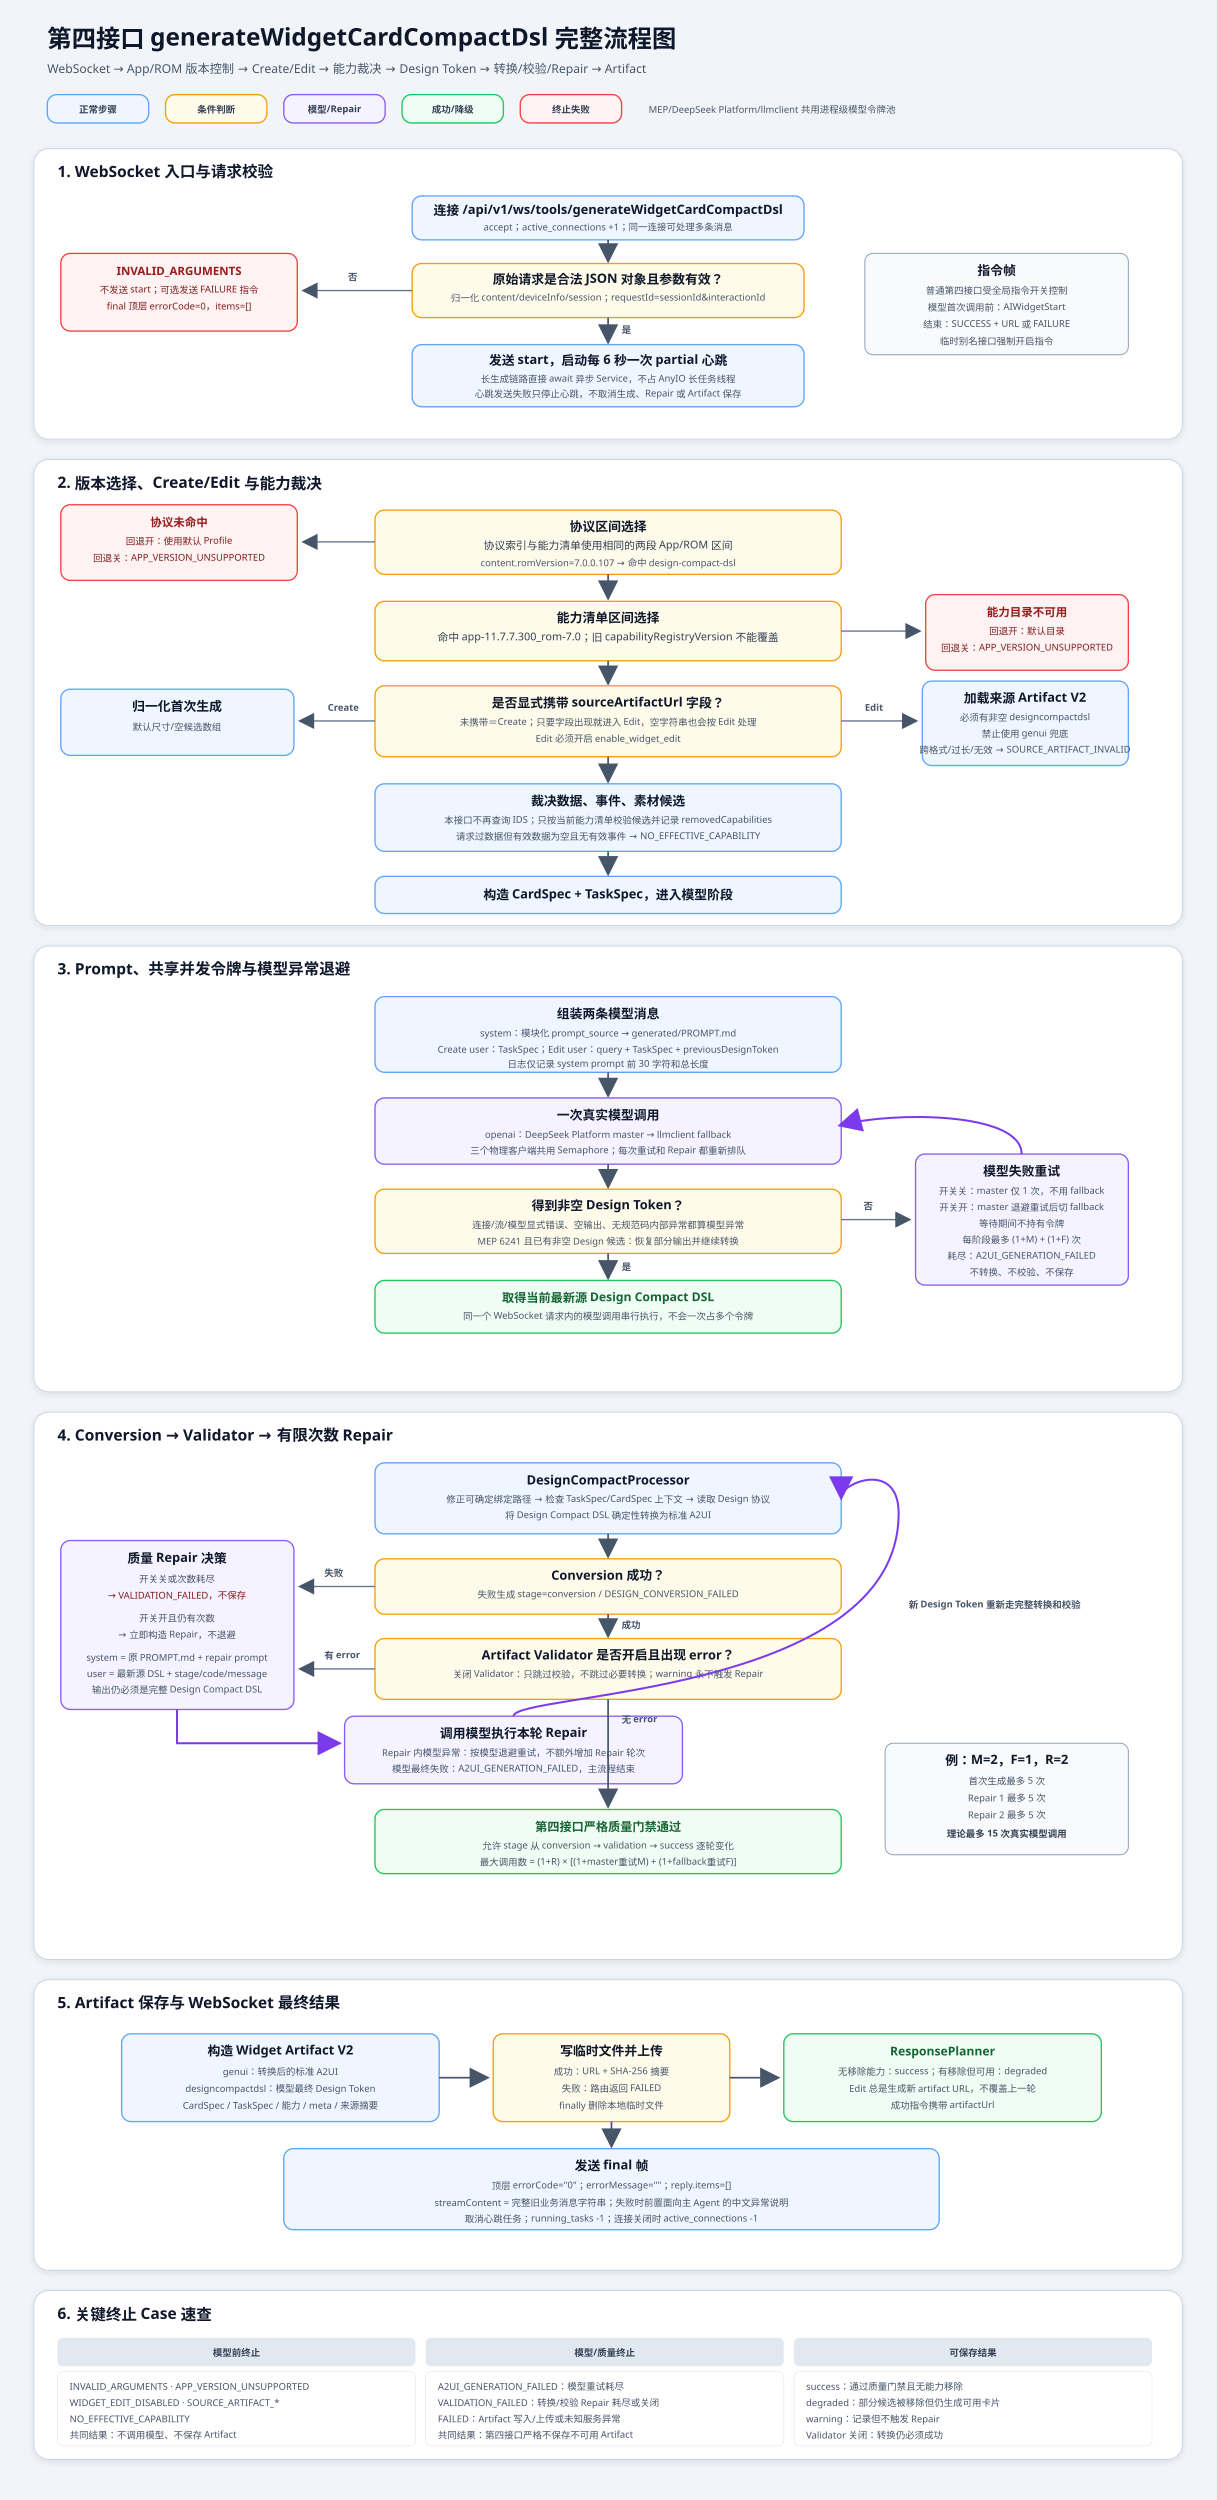
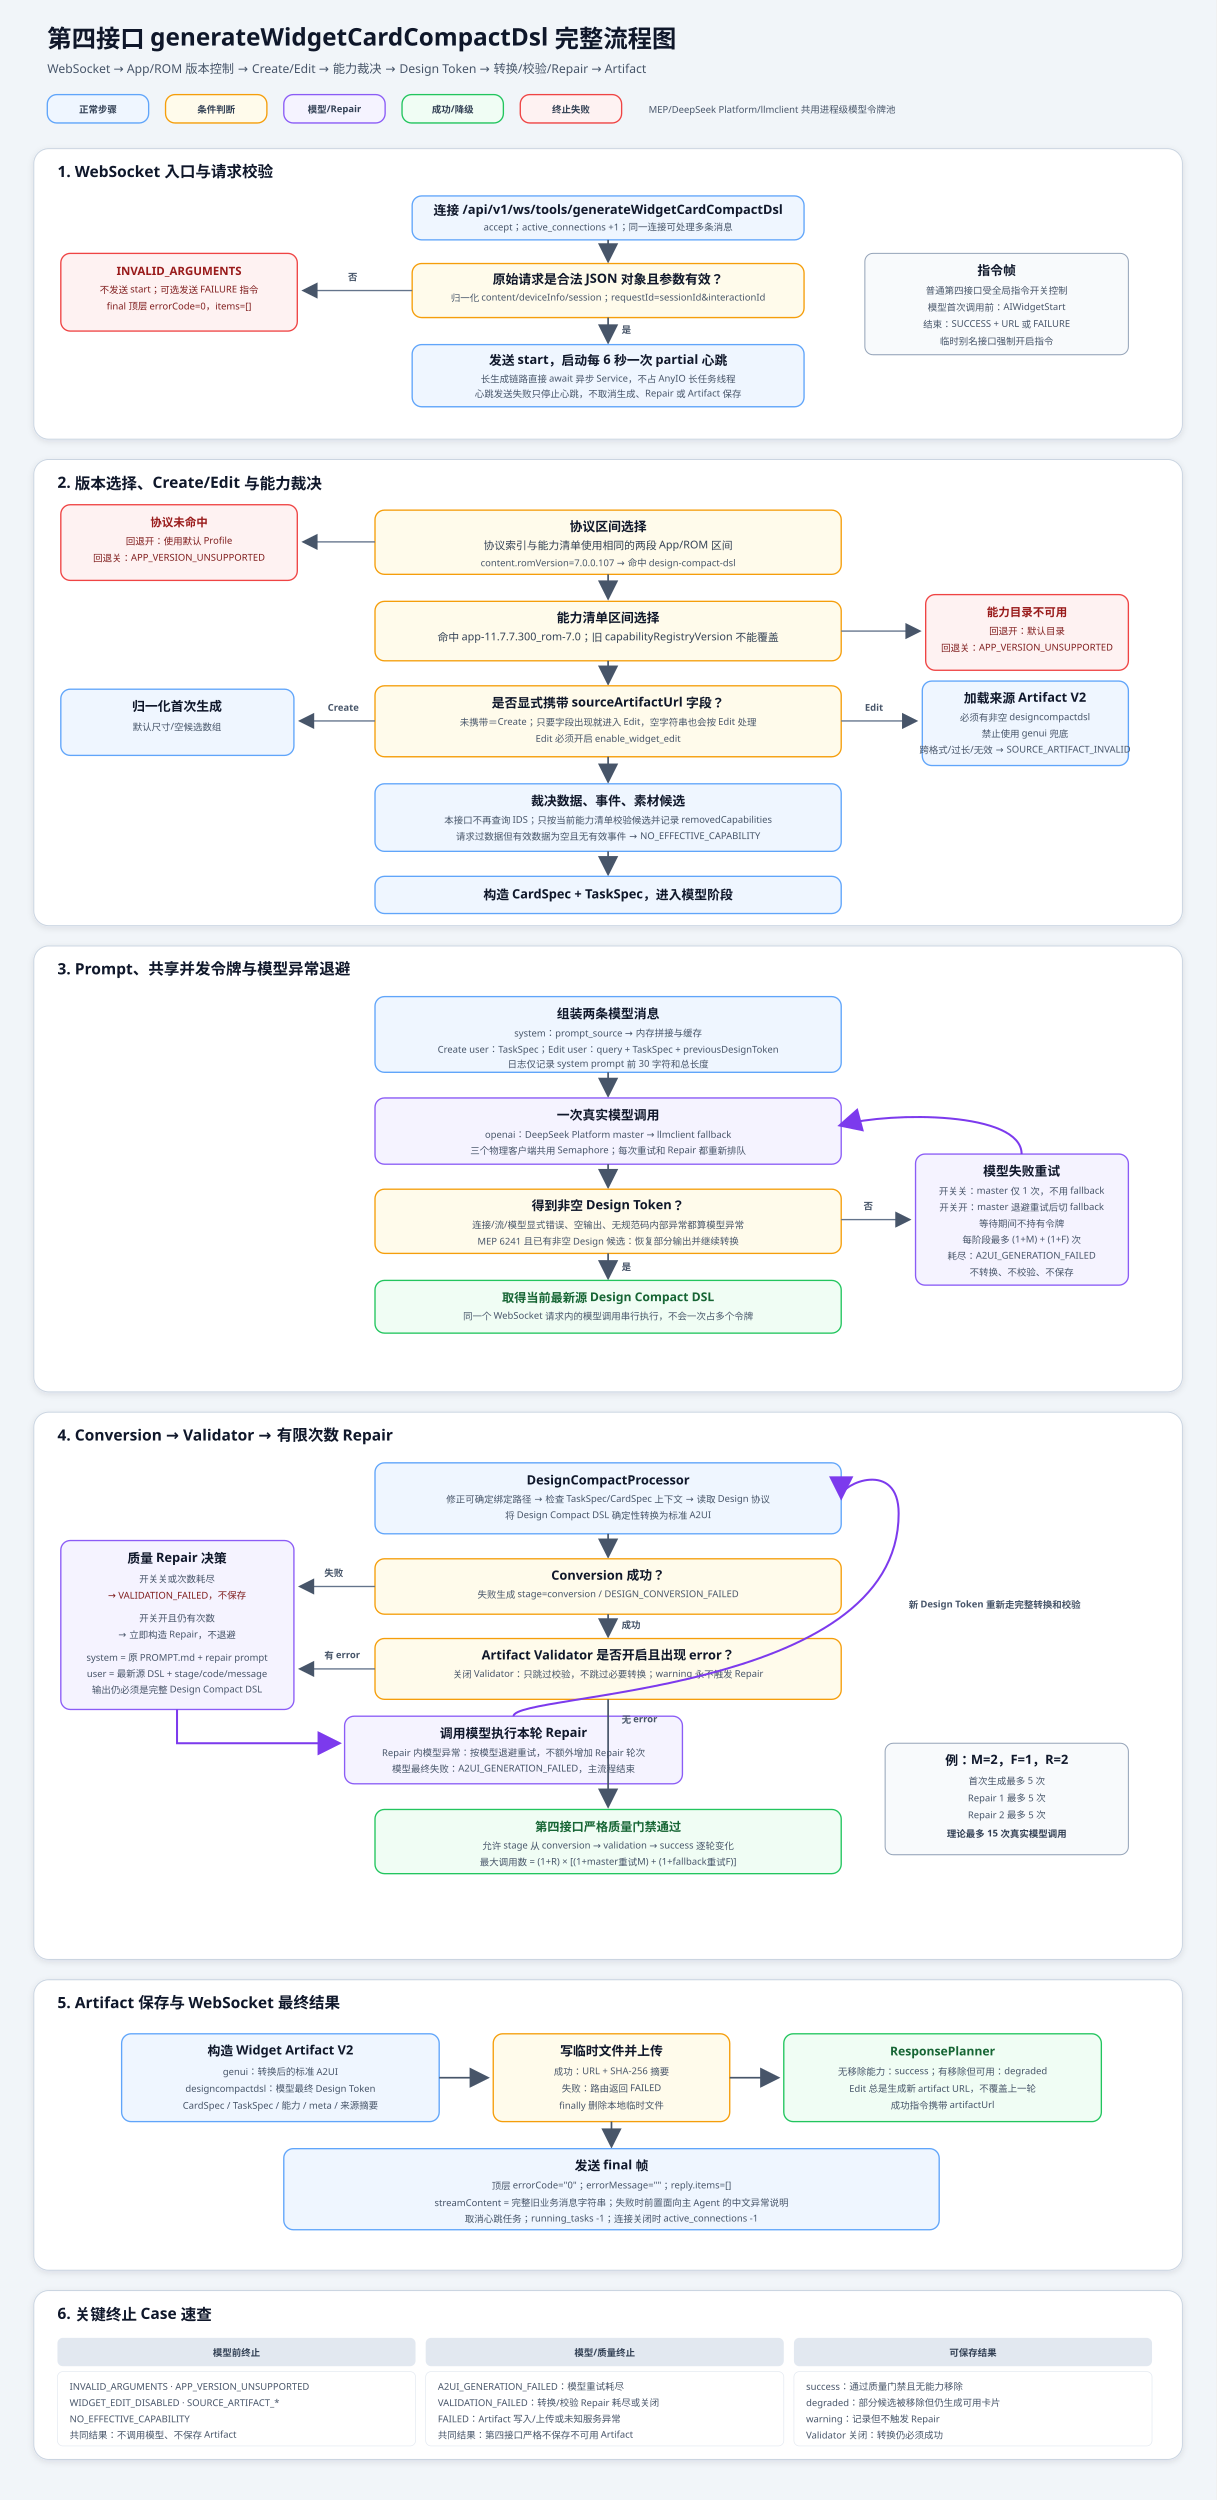
<svg xmlns="http://www.w3.org/2000/svg" width="1800" height="3700" viewBox="0 0 1800 3700">
  <defs>
    <marker id="arrow" markerWidth="12" markerHeight="12" refX="10" refY="6" orient="auto">
      <path d="M 0 0 L 12 6 L 0 12 z" fill="#475569" />
    </marker>
    <marker id="arrow-purple" markerWidth="12" markerHeight="12" refX="10" refY="6" orient="auto">
      <path d="M 0 0 L 12 6 L 0 12 z" fill="#7c3aed" />
    </marker>
    <filter id="shadow" x="-10%" y="-10%" width="120%" height="130%">
      <feDropShadow dx="0" dy="3" stdDeviation="5" flood-color="#0f172a" flood-opacity="0.10" />
    </filter>
    <style>
      .title { font: 700 36px "Microsoft YaHei", "PingFang SC", sans-serif; fill: #0f172a; }
      .subtitle { font: 400 18px "Microsoft YaHei", "PingFang SC", sans-serif; fill: #475569; }
      .section-title { font: 700 23px "Microsoft YaHei", "PingFang SC", sans-serif; fill: #0f172a; }
      .node-title { font: 700 19px "Microsoft YaHei", "PingFang SC", sans-serif; fill: #0f172a; }
      .node-text { font: 400 16px "Microsoft YaHei", "PingFang SC", sans-serif; fill: #334155; }
      .small { font: 400 14px "Microsoft YaHei", "PingFang SC", sans-serif; fill: #475569; }
      .small-strong { font: 700 14px "Microsoft YaHei", "PingFang SC", sans-serif; fill: #334155; }
      .error-title { font: 700 17px "Microsoft YaHei", "PingFang SC", sans-serif; fill: #991b1b; }
      .error-text { font: 400 14px "Microsoft YaHei", "PingFang SC", sans-serif; fill: #7f1d1d; }
      .success-title { font: 700 18px "Microsoft YaHei", "PingFang SC", sans-serif; fill: #166534; }
      .section { fill: #ffffff; stroke: #cbd5e1; stroke-width: 1.5; rx: 22; filter: url(#shadow); }
      .step { fill: #eff6ff; stroke: #60a5fa; stroke-width: 2; rx: 14; }
      .condition { fill: #fffbeb; stroke: #f59e0b; stroke-width: 2; rx: 14; }
      .model { fill: #f5f3ff; stroke: #8b5cf6; stroke-width: 2; rx: 14; }
      .success { fill: #f0fdf4; stroke: #22c55e; stroke-width: 2; rx: 14; }
      .failure { fill: #fef2f2; stroke: #ef4444; stroke-width: 2; rx: 14; }
      .note { fill: #f8fafc; stroke: #94a3b8; stroke-width: 1.5; rx: 12; }
      .flow { fill: none; stroke: #475569; stroke-width: 2.5; marker-end: url(#arrow); }
      .branch { fill: none; stroke: #64748b; stroke-width: 2; marker-end: url(#arrow); }
      .repair-flow { fill: none; stroke: #7c3aed; stroke-width: 3; marker-end: url(#arrow-purple); }
      .label { font: 700 14px "Microsoft YaHei", "PingFang SC", sans-serif; fill: #475569; }
      .table-head { fill: #e2e8f0; }
      .table-row { fill: #ffffff; stroke: #e2e8f0; stroke-width: 1; }
    </style>
  </defs>
  <rect width="1800" height="3700" fill="#f1f5f9" />
  <text x="70" y="70" class="title">第四接口 generateWidgetCardCompactDsl 完整流程图</text>
  <text x="70" y="108" class="subtitle">
    WebSocket → App/ROM 版本控制 → Create/Edit → 能力裁决 → Design Token → 转换/校验/Repair → Artifact
  </text>
  <g transform="translate(70 140)">
    <rect x="0" y="0" width="150" height="42" class="step" />
    <text x="75" y="27" text-anchor="middle" class="small-strong">正常步骤</text>
    <rect x="175" y="0" width="150" height="42" class="condition" />
    <text x="250" y="27" text-anchor="middle" class="small-strong">条件判断</text>
    <rect x="350" y="0" width="150" height="42" class="model" />
    <text x="425" y="27" text-anchor="middle" class="small-strong">模型/Repair</text>
    <rect x="525" y="0" width="150" height="42" class="success" />
    <text x="600" y="27" text-anchor="middle" class="small-strong">成功/降级</text>
    <rect x="700" y="0" width="150" height="42" class="failure" />
    <text x="775" y="27" text-anchor="middle" class="small-strong">终止失败</text>
    <text x="890" y="27" class="small">MEP/DeepSeek Platform/llmclient 共用进程级模型令牌池</text>
  </g>
  <rect x="50" y="220" width="1700" height="430" class="section" />
  <text x="85" y="262" class="section-title">1. WebSocket 入口与请求校验</text>
  <rect x="610" y="290" width="580" height="65" class="step" />
  <text x="900" y="318" text-anchor="middle" class="node-title">连接 /api/v1/ws/tools/generateWidgetCardCompactDsl</text>
  <text x="900" y="341" text-anchor="middle" class="small">accept；active_connections +1；同一连接可处理多条消息</text>
  <path d="M900 355 L900 385" class="flow" />
  <rect x="610" y="390" width="580" height="80" class="condition" />
  <text x="900" y="420" text-anchor="middle" class="node-title">原始请求是合法 JSON 对象且参数有效？</text>
  <text x="900" y="446" text-anchor="middle" class="small">归一化 content/deviceInfo/session；requestId=sessionId&amp;interactionId</text>
  <path d="M610 430 L450 430" class="branch" />
  <text x="515" y="415" class="label">否</text>
  <rect x="90" y="375" width="350" height="115" class="failure" />
  <text x="265" y="407" text-anchor="middle" class="error-title">INVALID_ARGUMENTS</text>
  <text x="265" y="434" text-anchor="middle" class="error-text">不发送 start；可选发送 FAILURE 指令</text>
  <text x="265" y="458" text-anchor="middle" class="error-text">final 顶层 errorCode=0，items=[]</text>
  <path d="M900 470 L900 505" class="flow" />
  <text x="920" y="493" class="label">是</text>
  <rect x="610" y="510" width="580" height="92" class="step" />
  <text x="900" y="540" text-anchor="middle" class="node-title">发送 start，启动每 6 秒一次 partial 心跳</text>
  <text x="900" y="566" text-anchor="middle" class="small">长生成链路直接 await 异步 Service，不占 AnyIO 长任务线程</text>
  <text x="900" y="588" text-anchor="middle" class="small">心跳发送失败只停止心跳，不取消生成、Repair 或 Artifact 保存</text>
  <rect x="1280" y="375" width="390" height="150" class="note" />
  <text x="1475" y="407" text-anchor="middle" class="node-title">指令帧</text>
  <text x="1475" y="435" text-anchor="middle" class="small">普通第四接口受全局指令开关控制</text>
  <text x="1475" y="460" text-anchor="middle" class="small">模型首次调用前：AIWidgetStart</text>
  <text x="1475" y="485" text-anchor="middle" class="small">结束：SUCCESS + URL 或 FAILURE</text>
  <text x="1475" y="510" text-anchor="middle" class="small">临时别名接口强制开启指令</text>
  <rect x="50" y="680" width="1700" height="690" class="section" />
  <text x="85" y="722" class="section-title">2. 版本选择、Create/Edit 与能力裁决</text>
  <rect x="555" y="755" width="690" height="95" class="condition" />
  <text x="900" y="786" text-anchor="middle" class="node-title">协议区间选择</text>
  <text x="900" y="813" text-anchor="middle" class="node-text">协议索引与能力清单使用相同的两段 App/ROM 区间</text>
  <text x="900" y="838" text-anchor="middle" class="small">content.romVersion=7.0.0.107 → 命中 design-compact-dsl</text>
  <path d="M555 802 L450 802" class="branch" />
  <rect x="90" y="747" width="350" height="112" class="failure" />
  <text x="265" y="779" text-anchor="middle" class="error-title">协议未命中</text>
  <text x="265" y="806" text-anchor="middle" class="error-text">回退开：使用默认 Profile</text>
  <text x="265" y="831" text-anchor="middle" class="error-text">回退关：APP_VERSION_UNSUPPORTED</text>
  <path d="M900 850 L900 884" class="flow" />
  <rect x="555" y="890" width="690" height="88" class="condition" />
  <text x="900" y="921" text-anchor="middle" class="node-title">能力清单区间选择</text>
  <text x="900" y="949" text-anchor="middle" class="node-text">命中 app-11.7.7.300_rom-7.0；旧 capabilityRegistryVersion 不能覆盖</text>
  <path d="M1245 934 L1360 934" class="branch" />
  <rect x="1370" y="880" width="300" height="112" class="failure" />
  <text x="1520" y="912" text-anchor="middle" class="error-title">能力目录不可用</text>
  <text x="1520" y="939" text-anchor="middle" class="error-text">回退开：默认目录</text>
  <text x="1520" y="964" text-anchor="middle" class="error-text">回退关：APP_VERSION_UNSUPPORTED</text>
  <path d="M900 978 L900 1010" class="flow" />
  <rect x="555" y="1015" width="690" height="105" class="condition" />
  <text x="900" y="1047" text-anchor="middle" class="node-title">是否显式携带 sourceArtifactUrl 字段？</text>
  <text x="900" y="1074" text-anchor="middle" class="small">未携带＝Create；只要字段出现就进入 Edit，空字符串也会按 Edit 处理</text>
  <text x="900" y="1098" text-anchor="middle" class="small">Edit 必须开启 enable_widget_edit</text>
  <path d="M555 1067 L445 1067" class="branch" />
  <text x="485" y="1052" class="label">Create</text>
  <rect x="90" y="1020" width="345" height="98" class="step" />
  <text x="262" y="1052" text-anchor="middle" class="node-title">归一化首次生成</text>
  <text x="262" y="1081" text-anchor="middle" class="small">默认尺寸/空候选数组</text>
  <path d="M1245 1067 L1355 1067" class="branch" />
  <text x="1280" y="1052" class="label">Edit</text>
  <rect x="1365" y="1008" width="305" height="125" class="step" />
  <text x="1517" y="1040" text-anchor="middle" class="node-title">加载来源 Artifact V2</text>
  <text x="1517" y="1067" text-anchor="middle" class="small">必须有非空 designcompactdsl</text>
  <text x="1517" y="1091" text-anchor="middle" class="small">禁止使用 genui 兜底</text>
  <text x="1517" y="1115" text-anchor="middle" class="small">跨格式/过长/无效 → SOURCE_ARTIFACT_INVALID</text>
  <path d="M900 1120 L900 1155" class="flow" />
  <rect x="555" y="1160" width="690" height="100" class="step" />
  <text x="900" y="1192" text-anchor="middle" class="node-title">裁决数据、事件、素材候选</text>
  <text x="900" y="1219" text-anchor="middle" class="small">本接口不再查询 IDS；只按当前能力清单校验候选并记录 removedCapabilities</text>
  <text x="900" y="1243" text-anchor="middle" class="small">请求过数据但有效数据为空且无有效事件 → NO_EFFECTIVE_CAPABILITY</text>
  <path d="M900 1260 L900 1292" class="flow" />
  <rect x="555" y="1297" width="690" height="55" class="step" />
  <text x="900" y="1331" text-anchor="middle" class="node-title">构造 CardSpec + TaskSpec，进入模型阶段</text>
  <rect x="50" y="1400" width="1700" height="660" class="section" />
  <text x="85" y="1442" class="section-title">3. Prompt、共享并发令牌与模型异常退避</text>
  <rect x="555" y="1475" width="690" height="112" class="step" />
  <text x="900" y="1507" text-anchor="middle" class="node-title">组装两条模型消息</text>
-   <text x="900" y="1534" text-anchor="middle" class="small">system：模块化 prompt_source → generated/PROMPT.md</text>
+   <text x="900" y="1534" text-anchor="middle" class="small">system：prompt_source → 内存拼接与缓存</text>
  <text x="900" y="1558" text-anchor="middle" class="small">Create user：TaskSpec；Edit user：query + TaskSpec + previousDesignToken</text>
  <text x="900" y="1580" text-anchor="middle" class="small">日志仅记录 system prompt 前 30 字符和总长度</text>
  <path d="M900 1587 L900 1620" class="flow" />
  <rect x="555" y="1625" width="690" height="98" class="model" />
  <text x="900" y="1657" text-anchor="middle" class="node-title">一次真实模型调用</text>
  <text x="900" y="1684" text-anchor="middle" class="small">openai：DeepSeek Platform master → llmclient fallback</text>
  <text x="900" y="1708" text-anchor="middle" class="small">三个物理客户端共用 Semaphore；每次重试和 Repair 都重新排队</text>
  <path d="M900 1723 L900 1755" class="flow" />
  <rect x="555" y="1760" width="690" height="95" class="condition" />
  <text x="900" y="1791" text-anchor="middle" class="node-title">得到非空 Design Token？</text>
  <text x="900" y="1818" text-anchor="middle" class="small">连接/流/模型显式错误、空输出、无规范码内部异常都算模型异常</text>
  <text x="900" y="1842" text-anchor="middle" class="small">MEP 6241 且已有非空 Design 候选：恢复部分输出并继续转换</text>
  <path d="M1245 1805 L1345 1805" class="branch" />
  <text x="1278" y="1790" class="label">否</text>
  <rect x="1355" y="1708" width="315" height="194" class="model" />
  <text x="1512" y="1740" text-anchor="middle" class="node-title">模型失败重试</text>
  <text x="1512" y="1768" text-anchor="middle" class="small">开关关：master 仅 1 次，不用 fallback</text>
  <text x="1512" y="1792" text-anchor="middle" class="small">开关开：master 退避重试后切 fallback</text>
  <text x="1512" y="1816" text-anchor="middle" class="small">等待期间不持有令牌</text>
  <text x="1512" y="1840" text-anchor="middle" class="small">每阶段最多 (1+M) + (1+F) 次</text>
  <text x="1512" y="1864" text-anchor="middle" class="small">耗尽：A2UI_GENERATION_FAILED</text>
  <text x="1512" y="1888" text-anchor="middle" class="small">不转换、不校验、不保存</text>
  <path d="M1512 1708 C1512 1645 1320 1645 1245 1665" class="repair-flow" />
  <path d="M900 1855 L900 1890" class="flow" />
  <text x="920" y="1880" class="label">是</text>
  <rect x="555" y="1895" width="690" height="78" class="success" />
  <text x="900" y="1927" text-anchor="middle" class="success-title">取得当前最新源 Design Compact DSL</text>
  <text x="900" y="1953" text-anchor="middle" class="small">同一个 WebSocket 请求内的模型调用串行执行，不会一次占多个令牌</text>
  <rect x="50" y="2090" width="1700" height="810" class="section" />
  <text x="85" y="2132" class="section-title">4. Conversion → Validator → 有限次数 Repair</text>
  <rect x="555" y="2165" width="690" height="105" class="step" />
  <text x="900" y="2197" text-anchor="middle" class="node-title">DesignCompactProcessor</text>
  <text x="900" y="2224" text-anchor="middle" class="small">修正可确定绑定路径 → 检查 TaskSpec/CardSpec 上下文 → 读取 Design 协议</text>
  <text x="900" y="2248" text-anchor="middle" class="small">将 Design Compact DSL 确定性转换为标准 A2UI</text>
  <path d="M900 2270 L900 2302" class="flow" />
  <rect x="555" y="2307" width="690" height="82" class="condition" />
  <text x="900" y="2338" text-anchor="middle" class="node-title">Conversion 成功？</text>
  <text x="900" y="2365" text-anchor="middle" class="small">失败生成 stage=conversion / DESIGN_CONVERSION_FAILED</text>
  <path d="M900 2389 L900 2420" class="flow" />
  <text x="920" y="2410" class="label">成功</text>
  <rect x="555" y="2425" width="690" height="90" class="condition" />
  <text x="900" y="2456" text-anchor="middle" class="node-title">Artifact Validator 是否开启且出现 error？</text>
  <text x="900" y="2483" text-anchor="middle" class="small">关闭 Validator：只跳过校验，不跳过必要转换；warning 永不触发 Repair</text>
  <path d="M555 2348 L445 2348" class="branch" />
  <text x="480" y="2333" class="label">失败</text>
  <path d="M555 2470 L445 2470" class="branch" />
  <text x="480" y="2455" class="label">有 error</text>
  <rect x="90" y="2280" width="345" height="250" class="model" />
  <text x="262" y="2313" text-anchor="middle" class="node-title">质量 Repair 决策</text>
  <text x="262" y="2342" text-anchor="middle" class="small">开关关或次数耗尽</text>
  <text x="262" y="2366" text-anchor="middle" class="error-text">→ VALIDATION_FAILED，不保存</text>
  <text x="262" y="2400" text-anchor="middle" class="small">开关开且仍有次数</text>
  <text x="262" y="2424" text-anchor="middle" class="small">→ 立即构造 Repair，不退避</text>
  <text x="262" y="2458" text-anchor="middle" class="small">system = 原 PROMPT.md + repair prompt</text>
  <text x="262" y="2482" text-anchor="middle" class="small">user = 最新源 DSL + stage/code/message</text>
  <text x="262" y="2506" text-anchor="middle" class="small">输出仍必须是完整 Design Compact DSL</text>
  <path d="M262 2530 L262 2580 L500 2580" class="repair-flow" />
  <rect x="510" y="2540" width="500" height="100" class="model" />
  <text x="760" y="2572" text-anchor="middle" class="node-title">调用模型执行本轮 Repair</text>
  <text x="760" y="2599" text-anchor="middle" class="small">Repair 内模型异常：按模型退避重试，不额外增加 Repair 轮次</text>
  <text x="760" y="2623" text-anchor="middle" class="small">模型最终失败：A2UI_GENERATION_FAILED，主流程结束</text>
  <path d="M760 2540 C760 2505 1330 2510 1330 2240 C1330 2160 1245 2195 1245 2215" class="repair-flow" />
  <text x="1345" y="2380" class="label">新 Design Token 重新走完整转换和校验</text>
  <path d="M900 2515 L900 2672" class="flow" />
  <text x="920" y="2550" class="label">无 error</text>
  <rect x="555" y="2678" width="690" height="95" class="success" />
  <text x="900" y="2710" text-anchor="middle" class="success-title">第四接口严格质量门禁通过</text>
  <text x="900" y="2737" text-anchor="middle" class="small">允许 stage 从 conversion → validation → success 逐轮变化</text>
  <text x="900" y="2761" text-anchor="middle" class="small">最大调用数 = (1+R) × [(1+master重试M) + (1+fallback重试F)]</text>
  <rect x="1310" y="2580" width="360" height="165" class="note" />
  <text x="1490" y="2612" text-anchor="middle" class="node-title">例：M=2，F=1，R=2</text>
  <text x="1490" y="2641" text-anchor="middle" class="small">首次生成最多 5 次</text>
  <text x="1490" y="2666" text-anchor="middle" class="small">Repair 1 最多 5 次</text>
  <text x="1490" y="2691" text-anchor="middle" class="small">Repair 2 最多 5 次</text>
  <text x="1490" y="2719" text-anchor="middle" class="small-strong">理论最多 15 次真实模型调用</text>
  <rect x="50" y="2930" width="1700" height="430" class="section" />
  <text x="85" y="2972" class="section-title">5. Artifact 保存与 WebSocket 最终结果</text>
  <rect x="180" y="3010" width="470" height="130" class="step" />
  <text x="415" y="3042" text-anchor="middle" class="node-title">构造 Widget Artifact V2</text>
  <text x="415" y="3071" text-anchor="middle" class="small">genui：转换后的标准 A2UI</text>
  <text x="415" y="3096" text-anchor="middle" class="small">designcompactdsl：模型最终 Design Token</text>
  <text x="415" y="3121" text-anchor="middle" class="small">CardSpec / TaskSpec / 能力 / meta / 来源摘要</text>
  <path d="M650 3075 L720 3075" class="flow" />
  <rect x="730" y="3010" width="350" height="130" class="condition" />
  <text x="905" y="3042" text-anchor="middle" class="node-title">写临时文件并上传</text>
  <text x="905" y="3071" text-anchor="middle" class="small">成功：URL + SHA-256 摘要</text>
  <text x="905" y="3096" text-anchor="middle" class="small">失败：路由返回 FAILED</text>
  <text x="905" y="3121" text-anchor="middle" class="small">finally 删除本地临时文件</text>
  <path d="M1080 3075 L1150 3075" class="flow" />
  <rect x="1160" y="3010" width="470" height="130" class="success" />
  <text x="1395" y="3042" text-anchor="middle" class="success-title">ResponsePlanner</text>
  <text x="1395" y="3071" text-anchor="middle" class="small">无移除能力：success；有移除但可用：degraded</text>
  <text x="1395" y="3096" text-anchor="middle" class="small">Edit 总是生成新 artifact URL，不覆盖上一轮</text>
  <text x="1395" y="3121" text-anchor="middle" class="small">成功指令携带 artifactUrl</text>
  <path d="M905 3140 L905 3175" class="flow" />
  <rect x="420" y="3180" width="970" height="120" class="step" />
  <text x="905" y="3212" text-anchor="middle" class="node-title">发送 final 帧</text>
  <text x="905" y="3240" text-anchor="middle" class="small">顶层 errorCode="0"；errorMessage=""；reply.items=[]</text>
  <text x="905" y="3265" text-anchor="middle" class="small">streamContent = 完整旧业务消息字符串；失败时前置面向主 Agent 的中文异常说明</text>
  <text x="905" y="3289" text-anchor="middle" class="small">取消心跳任务；running_tasks -1；连接关闭时 active_connections -1</text>
  <rect x="50" y="3390" width="1700" height="250" class="section" />
  <text x="85" y="3432" class="section-title">6. 关键终止 Case 速查</text>
  <g transform="translate(85 3460)">
    <rect x="0" y="0" width="530" height="42" class="table-head" rx="8" />
    <rect x="545" y="0" width="530" height="42" class="table-head" rx="8" />
    <rect x="1090" y="0" width="530" height="42" class="table-head" rx="8" />
    <text x="265" y="27" text-anchor="middle" class="small-strong">模型前终止</text>
    <text x="810" y="27" text-anchor="middle" class="small-strong">模型/质量终止</text>
    <text x="1355" y="27" text-anchor="middle" class="small-strong">可保存结果</text>
    <rect x="0" y="50" width="530" height="110" class="table-row" rx="8" />
    <text x="18" y="77" class="small">INVALID_ARGUMENTS · APP_VERSION_UNSUPPORTED</text>
    <text x="18" y="101" class="small">WIDGET_EDIT_DISABLED · SOURCE_ARTIFACT_*</text>
    <text x="18" y="125" class="small">NO_EFFECTIVE_CAPABILITY</text>
    <text x="18" y="149" class="small">共同结果：不调用模型、不保存 Artifact</text>
    <rect x="545" y="50" width="530" height="110" class="table-row" rx="8" />
    <text x="563" y="77" class="small">A2UI_GENERATION_FAILED：模型重试耗尽</text>
    <text x="563" y="101" class="small">VALIDATION_FAILED：转换/校验 Repair 耗尽或关闭</text>
    <text x="563" y="125" class="small">FAILED：Artifact 写入/上传或未知服务异常</text>
    <text x="563" y="149" class="small">共同结果：第四接口严格不保存不可用 Artifact</text>
    <rect x="1090" y="50" width="530" height="110" class="table-row" rx="8" />
    <text x="1108" y="77" class="small">success：通过质量门禁且无能力移除</text>
    <text x="1108" y="101" class="small">degraded：部分候选被移除但仍生成可用卡片</text>
    <text x="1108" y="125" class="small">warning：记录但不触发 Repair</text>
    <text x="1108" y="149" class="small">Validator 关闭：转换仍必须成功</text>
  </g>
</svg>
